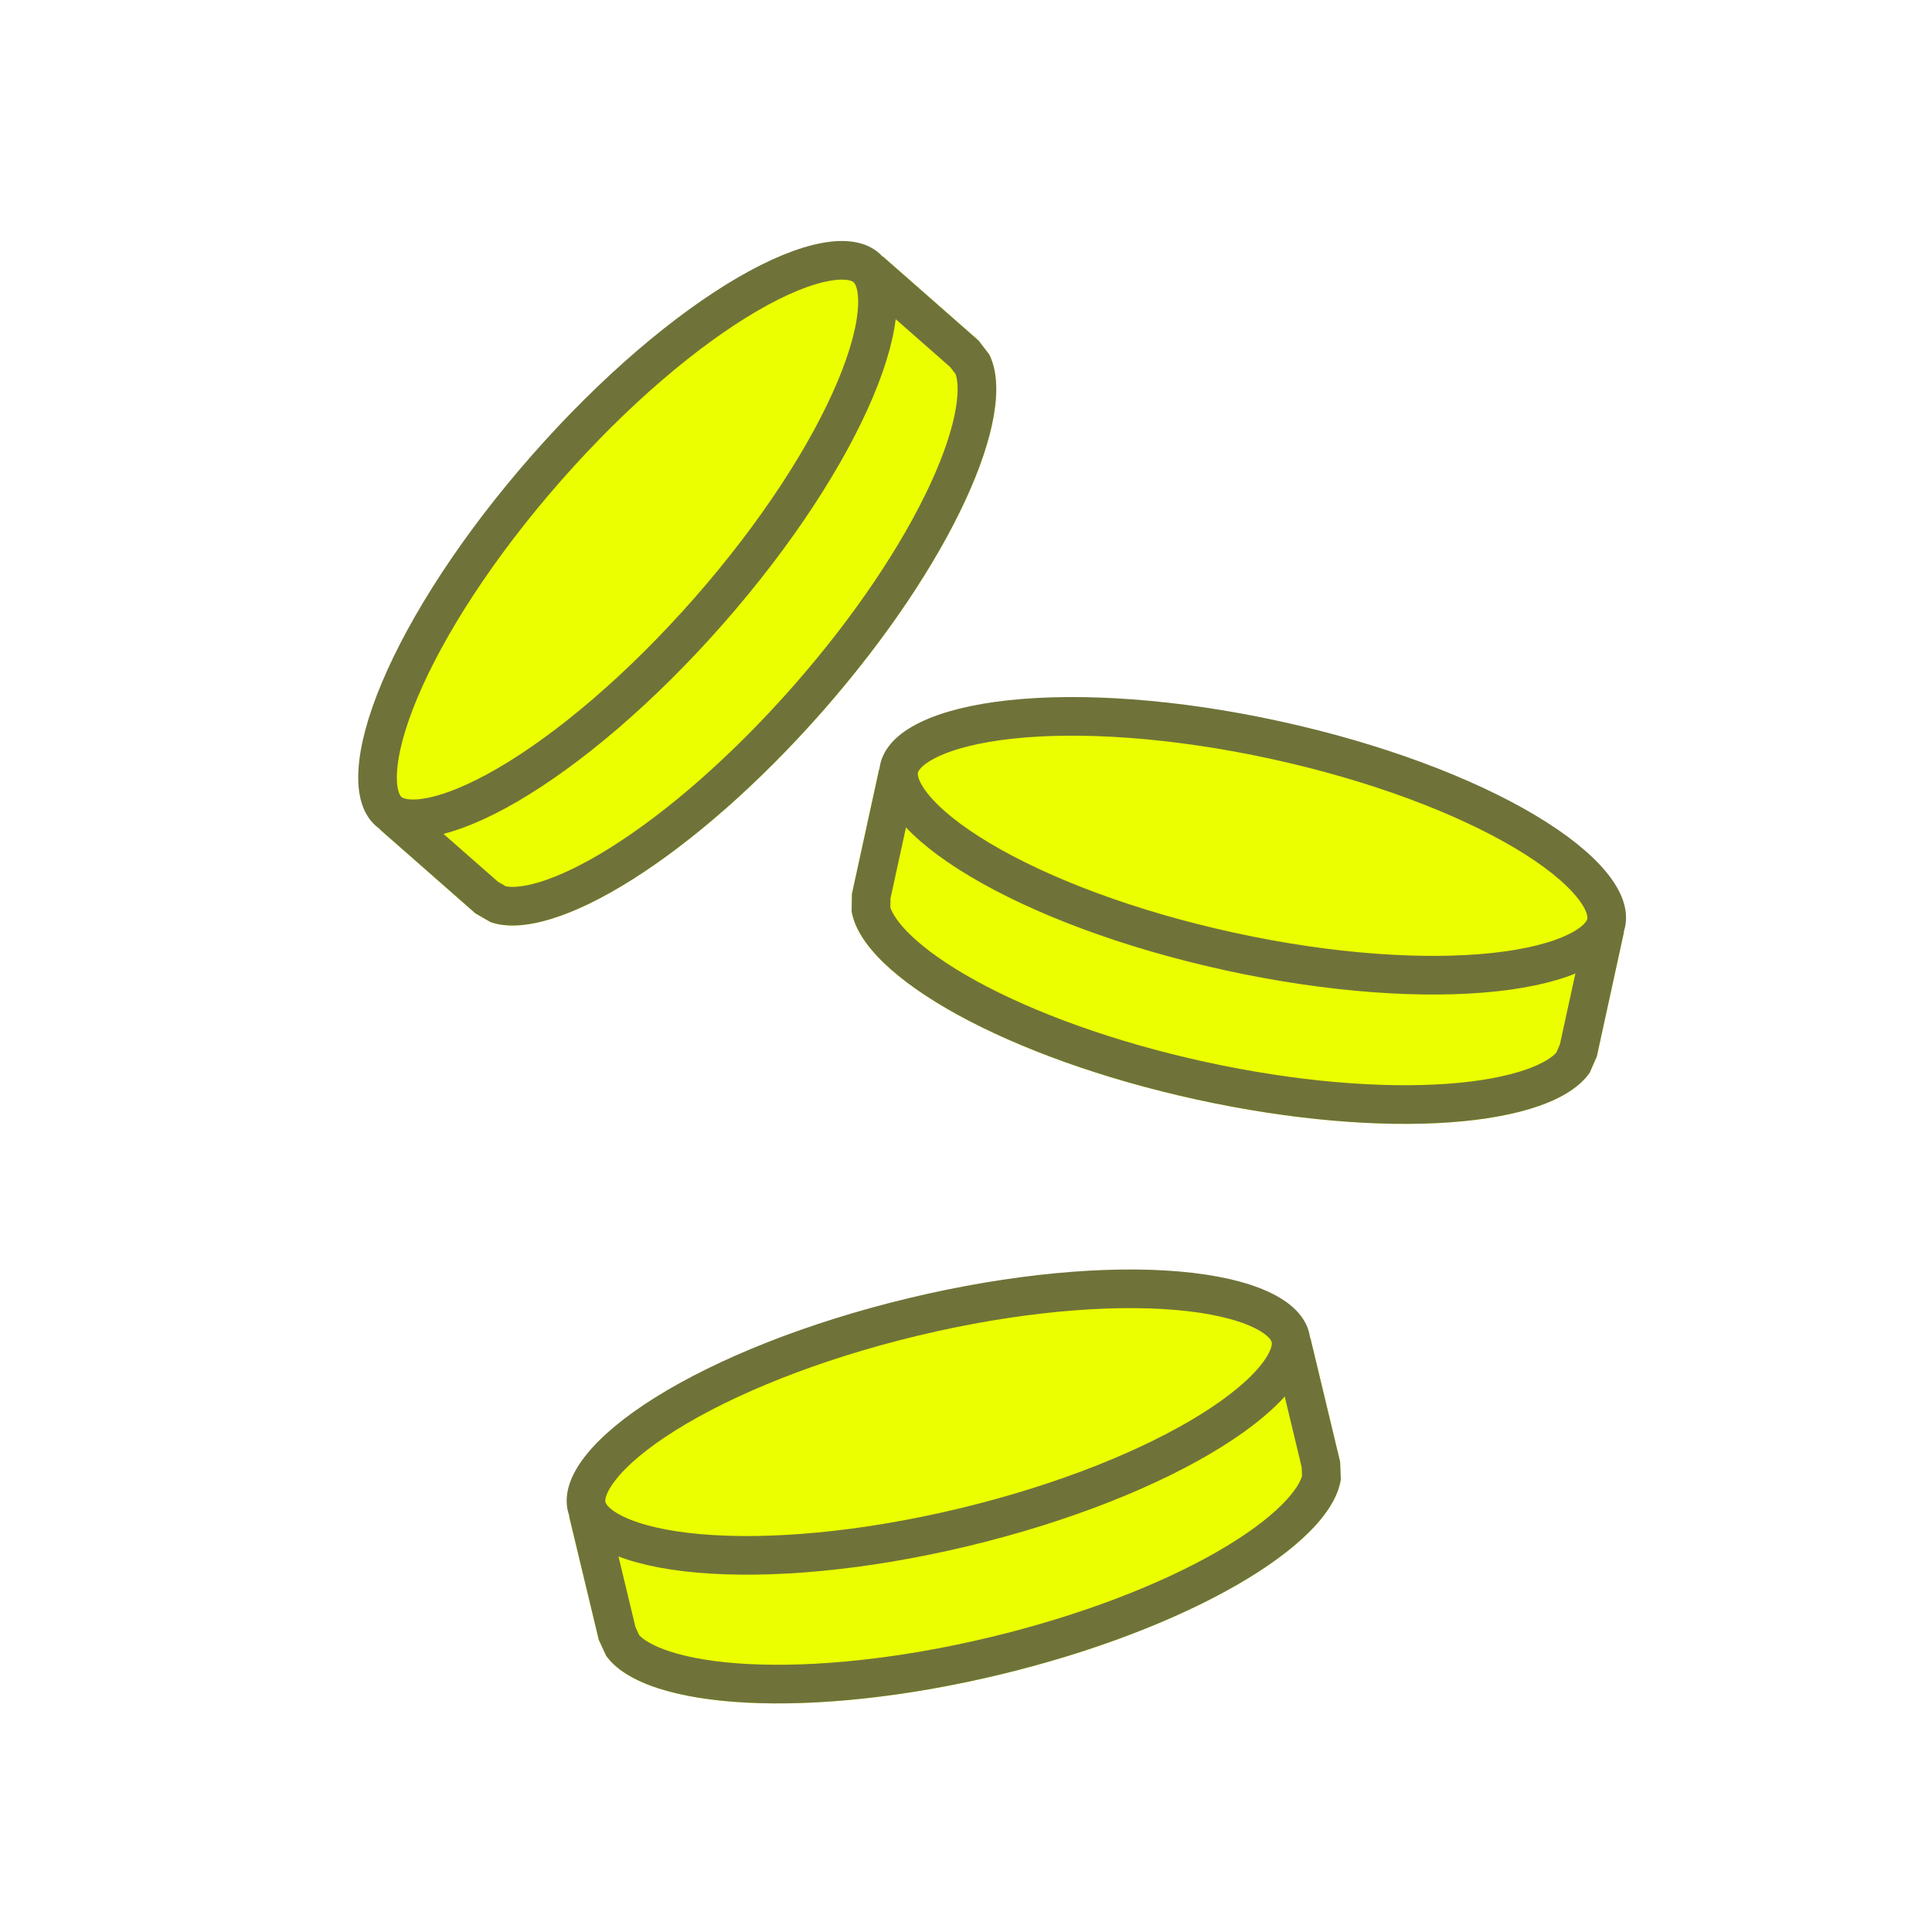
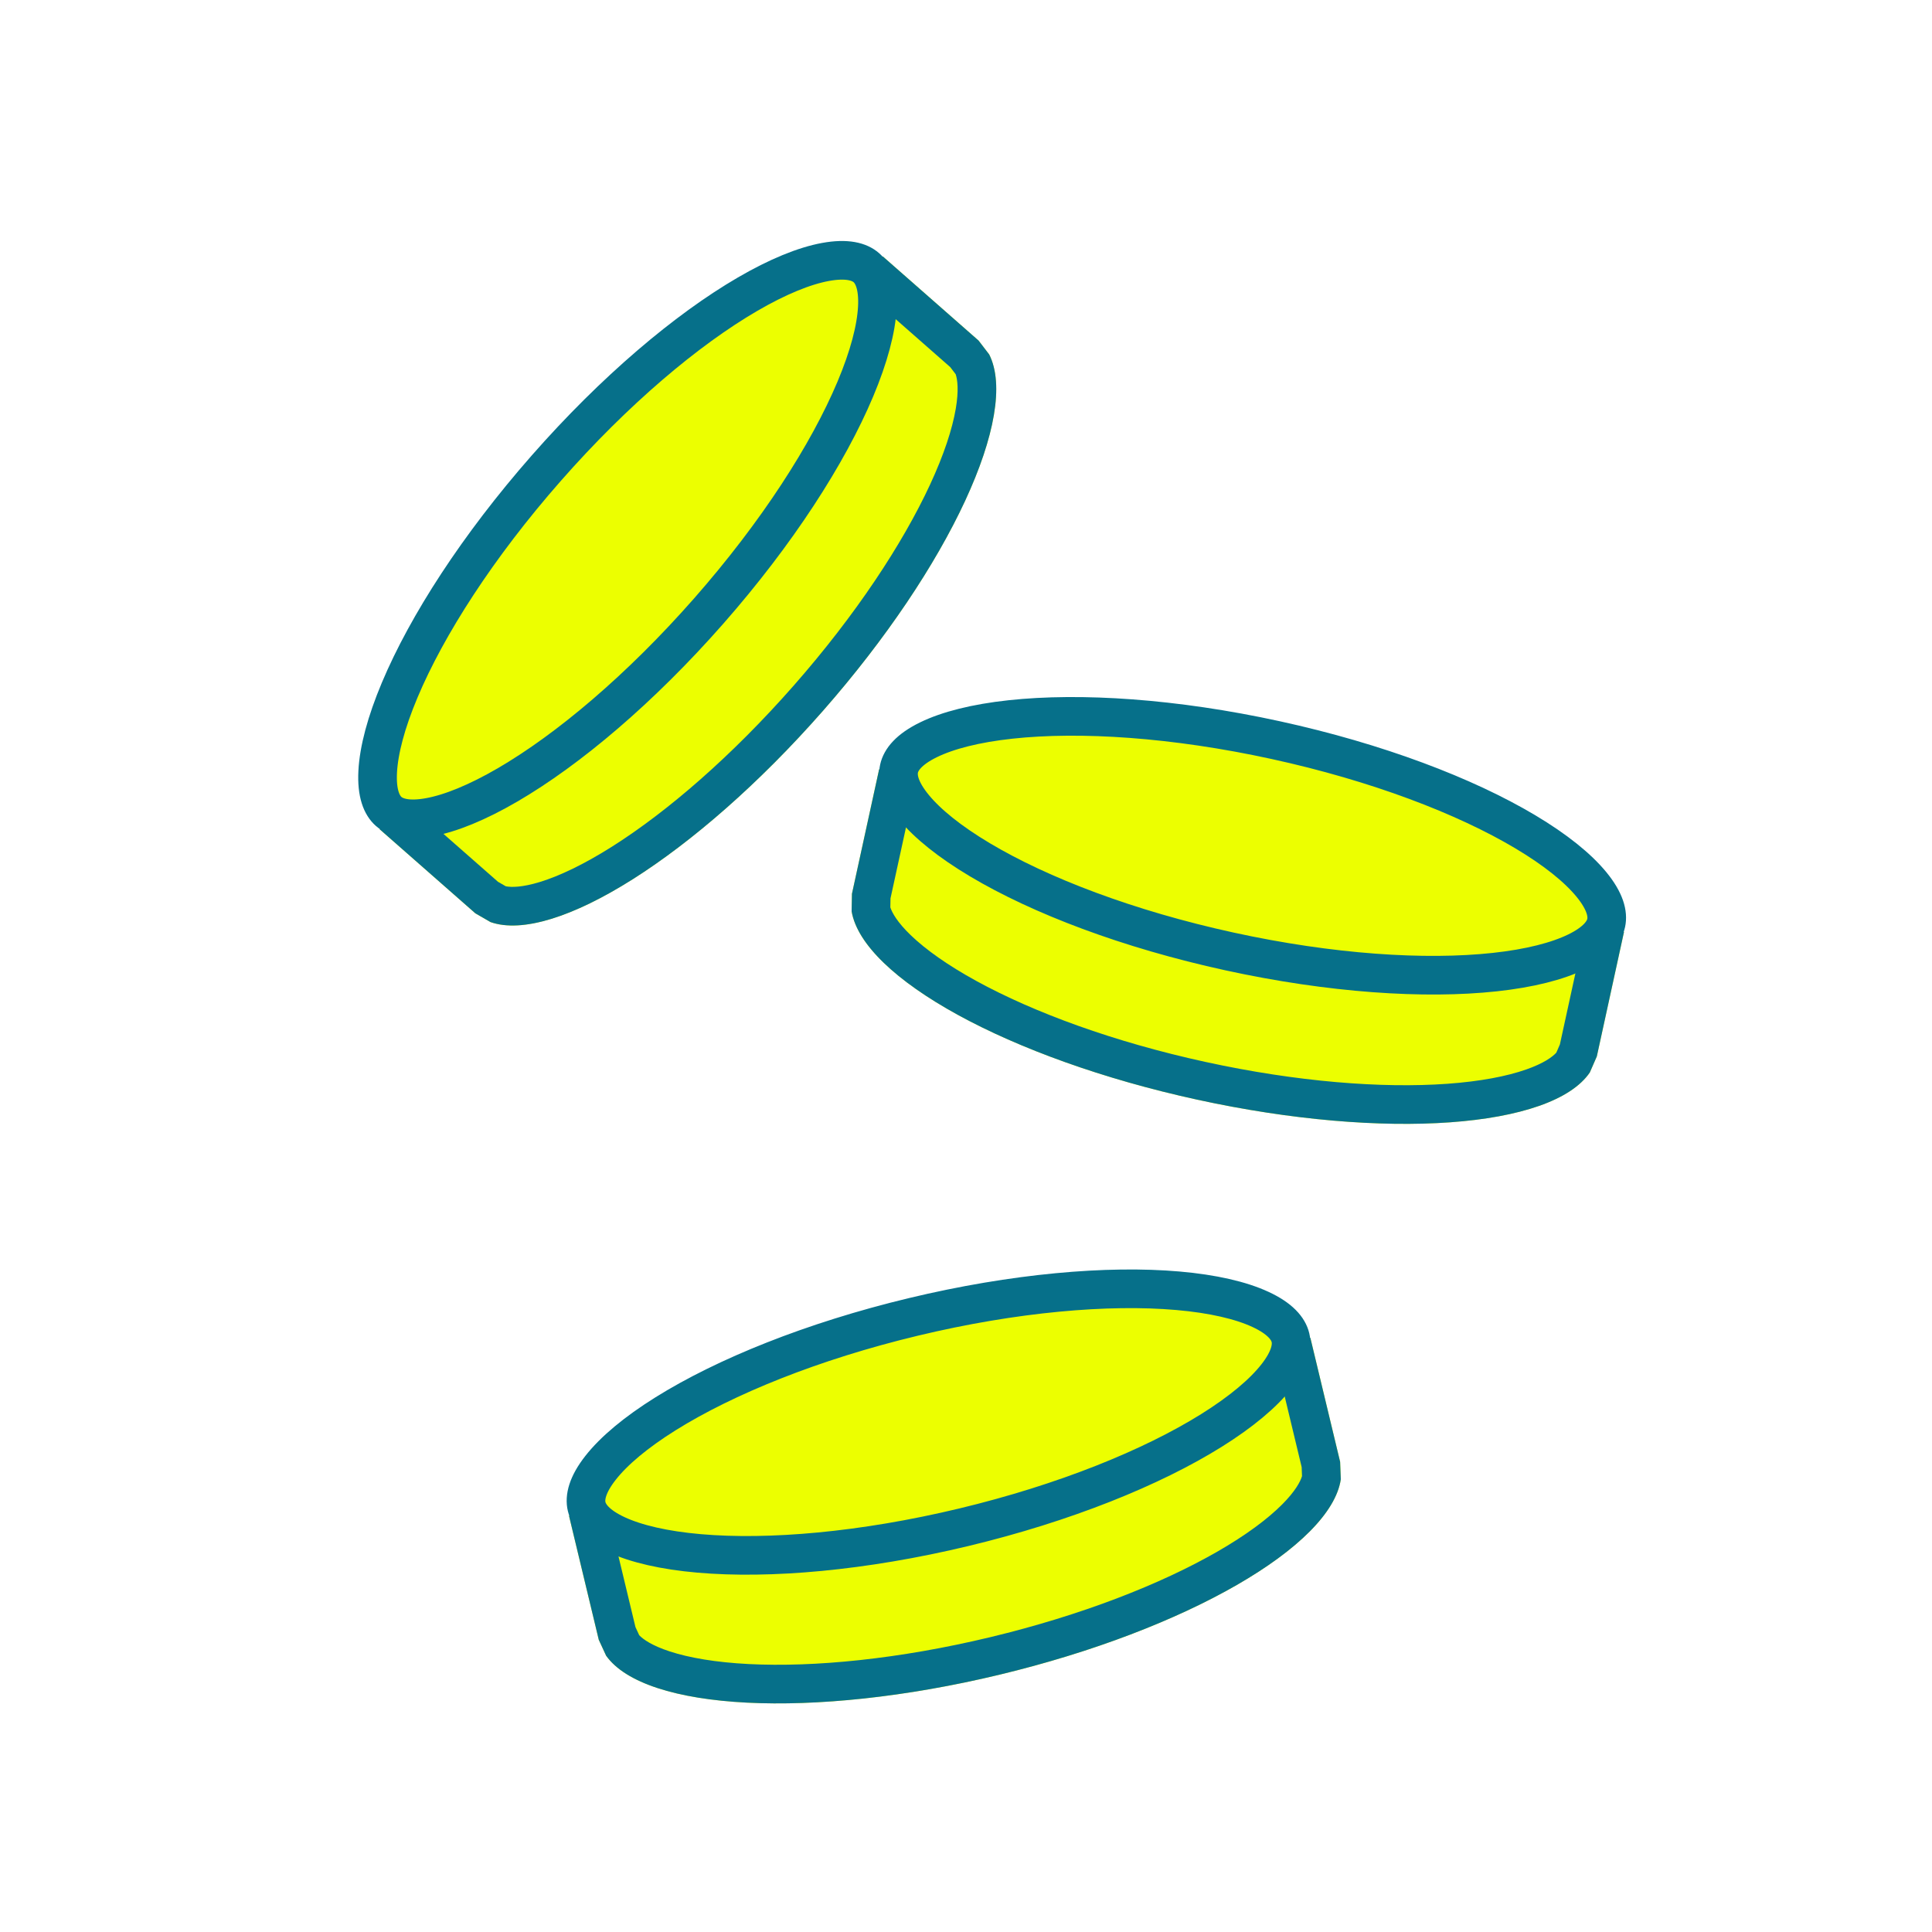
<svg xmlns="http://www.w3.org/2000/svg" width="400" height="400" viewBox="0 0 400 400" fill="none">
  <path d="M206.876 346.743C245.757 337.409 275.565 320.027 277.6 306.276L277.46 302.656L271.3 276.992L194.554 295.414L117.809 313.837L123.969 339.501L125.488 342.791C133.544 354.119 167.994 356.076 206.876 346.743Z" fill="#ECFF00" />
-   <path fill-rule="evenodd" clip-rule="evenodd" d="M277.6 306.276L277.46 302.656L271.3 276.992L117.809 313.837L123.969 339.501L125.488 342.791C133.544 354.119 167.994 356.076 206.876 346.743C245.757 337.409 275.565 320.027 277.6 306.276ZM205.009 338.964C223.872 334.435 240.297 328.004 252.065 321.232C257.962 317.839 262.456 314.494 265.486 311.447C268.177 308.74 269.227 306.762 269.569 305.618L269.497 303.755L265.388 286.638L196.421 303.193L127.455 319.749L131.564 336.865L132.345 338.558C133.169 339.423 135.003 340.709 138.63 341.899C142.712 343.238 148.235 344.179 155.03 344.525C168.59 345.217 186.145 343.492 205.009 338.964Z" fill="#6F733A" />
-   <path d="M267.173 276.938C267.617 278.785 267.071 281.426 264.285 284.97C261.533 288.47 257 292.297 250.822 296.155C238.504 303.849 220.434 311.187 199.544 316.202C178.654 321.217 159.223 322.88 144.754 321.617C137.498 320.983 131.722 319.632 127.681 317.762C123.589 315.868 121.905 313.763 121.461 311.916C121.018 310.07 121.563 307.429 124.35 303.885C127.101 300.384 131.635 296.558 137.813 292.699C150.131 285.006 168.2 277.667 189.09 272.653C209.98 267.638 229.412 265.974 243.88 267.238C251.136 267.872 256.913 269.223 260.954 271.093C265.046 272.986 266.73 275.092 267.173 276.938Z" fill="#ECFF00" stroke="#6F733A" stroke-width="8" />
+   <path fill-rule="evenodd" clip-rule="evenodd" d="M277.6 306.276L277.46 302.656L271.3 276.992L117.809 313.837L123.969 339.501L125.488 342.791C133.544 354.119 167.994 356.076 206.876 346.743C245.757 337.409 275.565 320.027 277.6 306.276ZM205.009 338.964C223.872 334.435 240.297 328.004 252.065 321.232C257.962 317.839 262.456 314.494 265.486 311.447C268.177 308.74 269.227 306.762 269.569 305.618L269.497 303.755L265.388 286.638L196.421 303.193L127.455 319.749L131.564 336.865L132.345 338.558C133.169 339.423 135.003 340.709 138.63 341.899C142.712 343.238 148.235 344.179 155.03 344.525C168.59 345.217 186.145 343.492 205.009 338.964Z" fill="#06708A" />
+   <path d="M267.173 276.938C267.617 278.785 267.071 281.426 264.285 284.97C261.533 288.47 257 292.297 250.822 296.155C238.504 303.849 220.434 311.187 199.544 316.202C178.654 321.217 159.223 322.88 144.754 321.617C137.498 320.983 131.722 319.632 127.681 317.762C123.589 315.868 121.905 313.763 121.461 311.916C121.018 310.07 121.563 307.429 124.35 303.885C127.101 300.384 131.635 296.558 137.813 292.699C150.131 285.006 168.2 277.667 189.09 272.653C209.98 267.638 229.412 265.974 243.88 267.238C251.136 267.872 256.913 269.223 260.954 271.093C265.046 272.986 266.73 275.092 267.173 276.938Z" fill="#ECFF00" stroke="#06708A" stroke-width="8" />
  <path d="M247.868 227.676C286.935 236.203 321.336 233.533 329.156 222.04L330.606 218.719L336.234 192.933L259.123 176.104L182.013 159.275L176.385 185.061L176.32 188.683C178.64 202.389 208.801 219.15 247.868 227.676Z" fill="#ECFF00" />
-   <path fill-rule="evenodd" clip-rule="evenodd" d="M247.868 227.676C286.935 236.203 321.336 233.533 329.156 222.04L330.606 218.719L336.234 192.933L182.013 159.275L176.385 185.061L176.32 188.683C178.64 202.389 208.801 219.15 247.868 227.676ZM184.336 187.858C184.701 188.996 185.793 190.952 188.539 193.602C191.631 196.585 196.194 199.837 202.159 203.107C214.066 209.634 230.62 215.724 249.574 219.86C268.528 223.997 286.114 225.358 299.657 224.386C306.442 223.899 311.944 222.844 315.999 221.42C319.599 220.156 321.406 218.833 322.212 217.951L322.958 216.242L326.712 199.043L257.417 183.92L188.123 168.797L184.37 185.995L184.336 187.858Z" fill="#6F733A" />
-   <path d="M332.542 191.089C332.138 192.944 330.497 195.084 326.445 197.062C322.444 199.015 316.697 200.485 309.455 201.269C295.016 202.832 275.554 201.571 254.565 196.99C233.576 192.409 215.358 185.447 202.883 178.01C196.627 174.28 192.015 170.549 189.191 167.106C186.332 163.62 185.732 160.991 186.137 159.136C186.542 157.281 188.183 155.14 192.234 153.163C196.236 151.21 201.983 149.739 209.224 148.955C223.663 147.392 243.125 148.653 264.115 153.234C285.104 157.815 303.322 164.777 315.796 172.215C322.053 175.944 326.665 179.676 329.489 183.118C332.348 186.604 332.947 189.234 332.542 191.089Z" fill="#ECFF00" stroke="#6F733A" stroke-width="8" />
+   <path fill-rule="evenodd" clip-rule="evenodd" d="M247.868 227.676C286.935 236.203 321.336 233.533 329.156 222.04L330.606 218.719L336.234 192.933L182.013 159.275L176.385 185.061L176.32 188.683C178.64 202.389 208.801 219.15 247.868 227.676ZM184.336 187.858C184.701 188.996 185.793 190.952 188.539 193.602C191.631 196.585 196.194 199.837 202.159 203.107C214.066 209.634 230.62 215.724 249.574 219.86C268.528 223.997 286.114 225.358 299.657 224.386C306.442 223.899 311.944 222.844 315.999 221.42C319.599 220.156 321.406 218.833 322.212 217.951L322.958 216.242L326.712 199.043L257.417 183.92L188.123 168.797L184.37 185.995L184.336 187.858Z" fill="#06708A" />
+   <path d="M332.542 191.089C332.138 192.944 330.497 195.084 326.445 197.062C322.444 199.015 316.697 200.485 309.455 201.269C295.016 202.832 275.554 201.571 254.565 196.99C233.576 192.409 215.358 185.447 202.883 178.01C196.627 174.28 192.015 170.549 189.191 167.106C186.332 163.62 185.732 160.991 186.137 159.136C186.542 157.281 188.183 155.14 192.234 153.163C196.236 151.21 201.983 149.739 209.224 148.955C223.663 147.392 243.125 148.653 264.115 153.234C285.104 157.815 303.322 164.777 315.796 172.215C322.053 175.944 326.665 179.676 329.489 183.118C332.348 186.604 332.947 189.234 332.542 191.089Z" fill="#ECFF00" stroke="#06708A" stroke-width="8" />
  <path d="M170.339 147.223C196.731 117.183 211.068 85.798 204.805 73.388L202.604 70.51L182.776 53.09L130.683 112.383L78.59 171.675L98.418 189.096L101.555 190.908C114.668 195.522 143.947 177.263 170.339 147.223Z" fill="#ECFF00" />
-   <path fill-rule="evenodd" clip-rule="evenodd" d="M130.683 112.383L182.776 53.09L202.604 70.51L204.805 73.388C211.068 85.798 196.731 117.183 170.339 147.223C143.947 177.263 114.668 195.522 101.555 190.908L98.418 189.096L78.59 171.675L130.683 112.383ZM89.88 170.945L136.693 117.663L183.506 64.38L196.73 75.999L197.862 77.479C198.243 78.612 198.525 80.834 197.886 84.597C197.167 88.833 195.423 94.156 192.56 100.328C186.847 112.646 177.133 127.369 164.329 141.943C151.525 156.517 138.175 168.046 126.695 175.297C120.943 178.931 115.888 181.345 111.78 182.604C108.13 183.722 105.89 183.729 104.719 183.497L103.104 182.564L89.88 170.945Z" fill="#6F733A" />
-   <path d="M179.373 55.425C180.8 56.678 181.877 59.151 181.643 63.653C181.412 68.1 179.913 73.84 177.089 80.554C171.458 93.941 160.923 110.354 146.743 126.493C132.564 142.632 117.644 155.193 105.093 162.5C98.799 166.165 93.299 168.391 88.919 169.192C84.485 170.003 81.894 169.254 80.468 168C79.041 166.747 77.965 164.275 78.198 159.772C78.429 155.326 79.928 149.586 82.752 142.872C88.383 129.484 98.918 113.072 113.098 96.933C127.277 80.793 142.197 68.233 154.748 60.925C161.043 57.261 166.542 55.035 170.922 54.234C175.357 53.422 177.947 54.172 179.373 55.425Z" fill="#ECFF00" stroke="#6F733A" stroke-width="8" />
+   <path fill-rule="evenodd" clip-rule="evenodd" d="M130.683 112.383L182.776 53.09L202.604 70.51L204.805 73.388C211.068 85.798 196.731 117.183 170.339 147.223C143.947 177.263 114.668 195.522 101.555 190.908L98.418 189.096L78.59 171.675L130.683 112.383ZM89.88 170.945L136.693 117.663L183.506 64.38L196.73 75.999L197.862 77.479C198.243 78.612 198.525 80.834 197.886 84.597C197.167 88.833 195.423 94.156 192.56 100.328C186.847 112.646 177.133 127.369 164.329 141.943C151.525 156.517 138.175 168.046 126.695 175.297C120.943 178.931 115.888 181.345 111.78 182.604C108.13 183.722 105.89 183.729 104.719 183.497L103.104 182.564L89.88 170.945Z" fill="#06708A" />
+   <path d="M179.373 55.425C180.8 56.678 181.877 59.151 181.643 63.653C181.412 68.1 179.913 73.84 177.089 80.554C171.458 93.941 160.923 110.354 146.743 126.493C132.564 142.632 117.644 155.193 105.093 162.5C98.799 166.165 93.299 168.391 88.919 169.192C84.485 170.003 81.894 169.254 80.468 168C79.041 166.747 77.965 164.275 78.198 159.772C78.429 155.326 79.928 149.586 82.752 142.872C88.383 129.484 98.918 113.072 113.098 96.933C127.277 80.793 142.197 68.233 154.748 60.925C161.043 57.261 166.542 55.035 170.922 54.234C175.357 53.422 177.947 54.172 179.373 55.425Z" fill="#ECFF00" stroke="#06708A" stroke-width="8" />
</svg>
